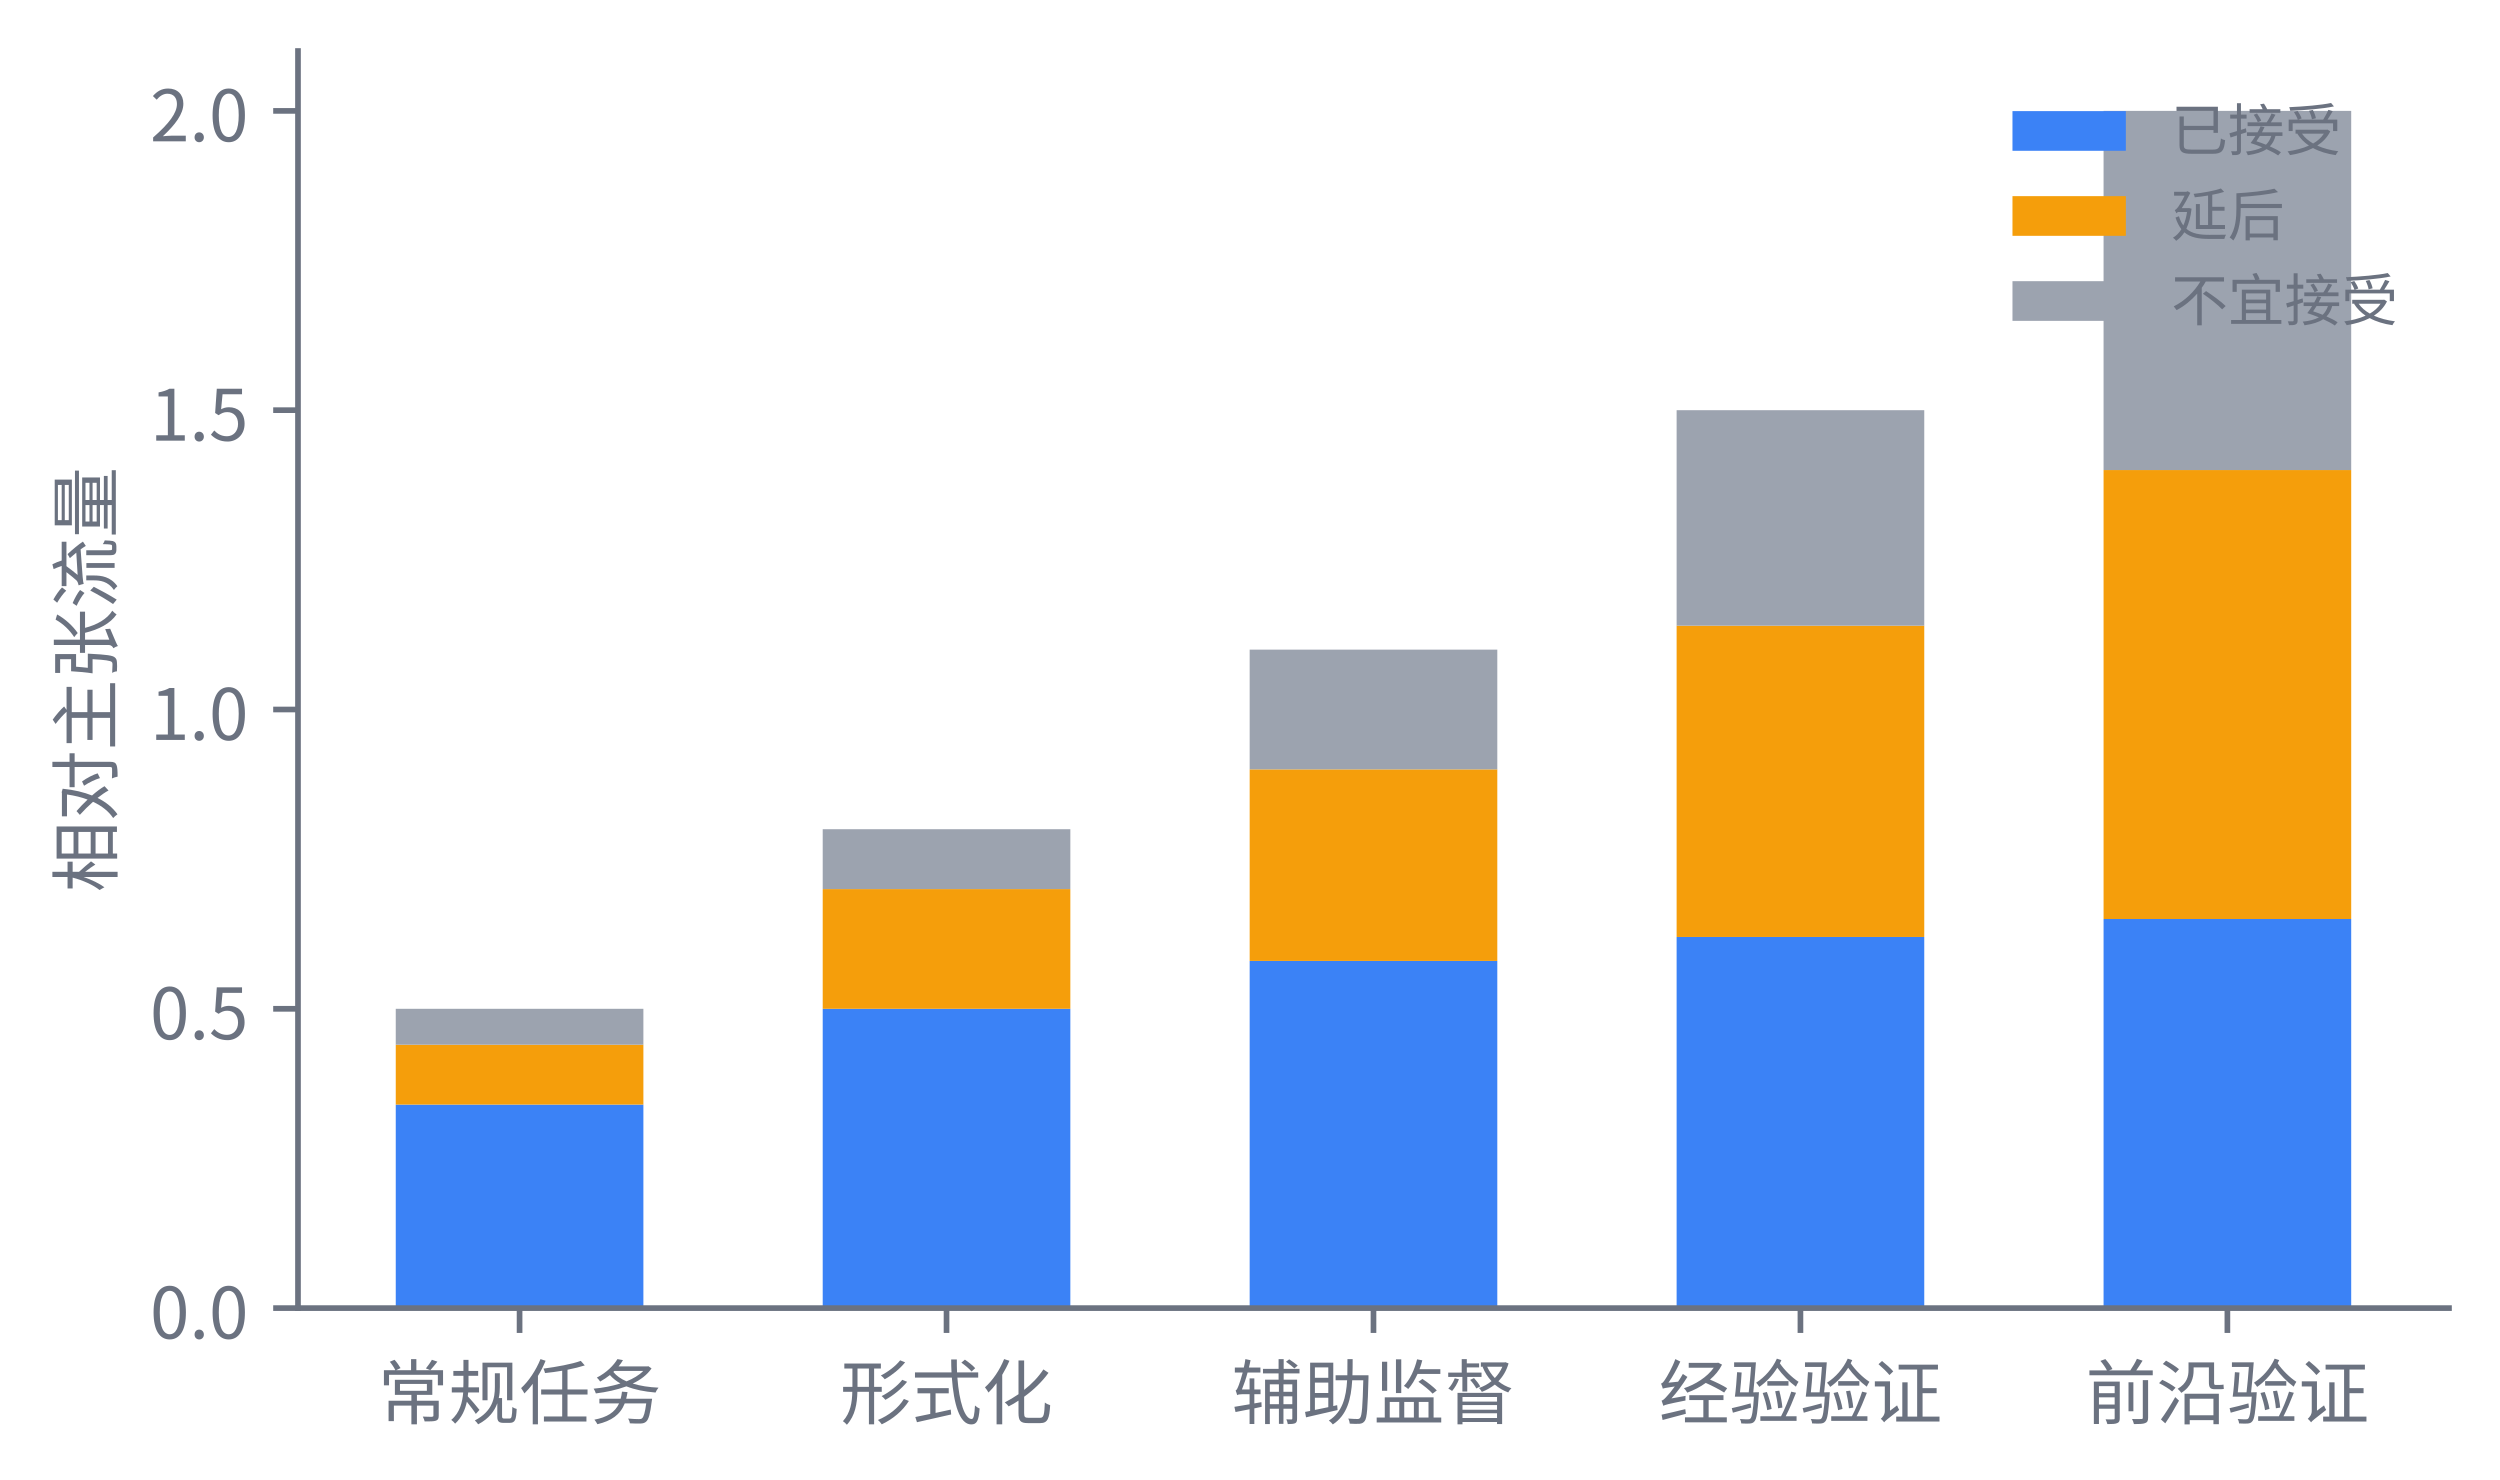
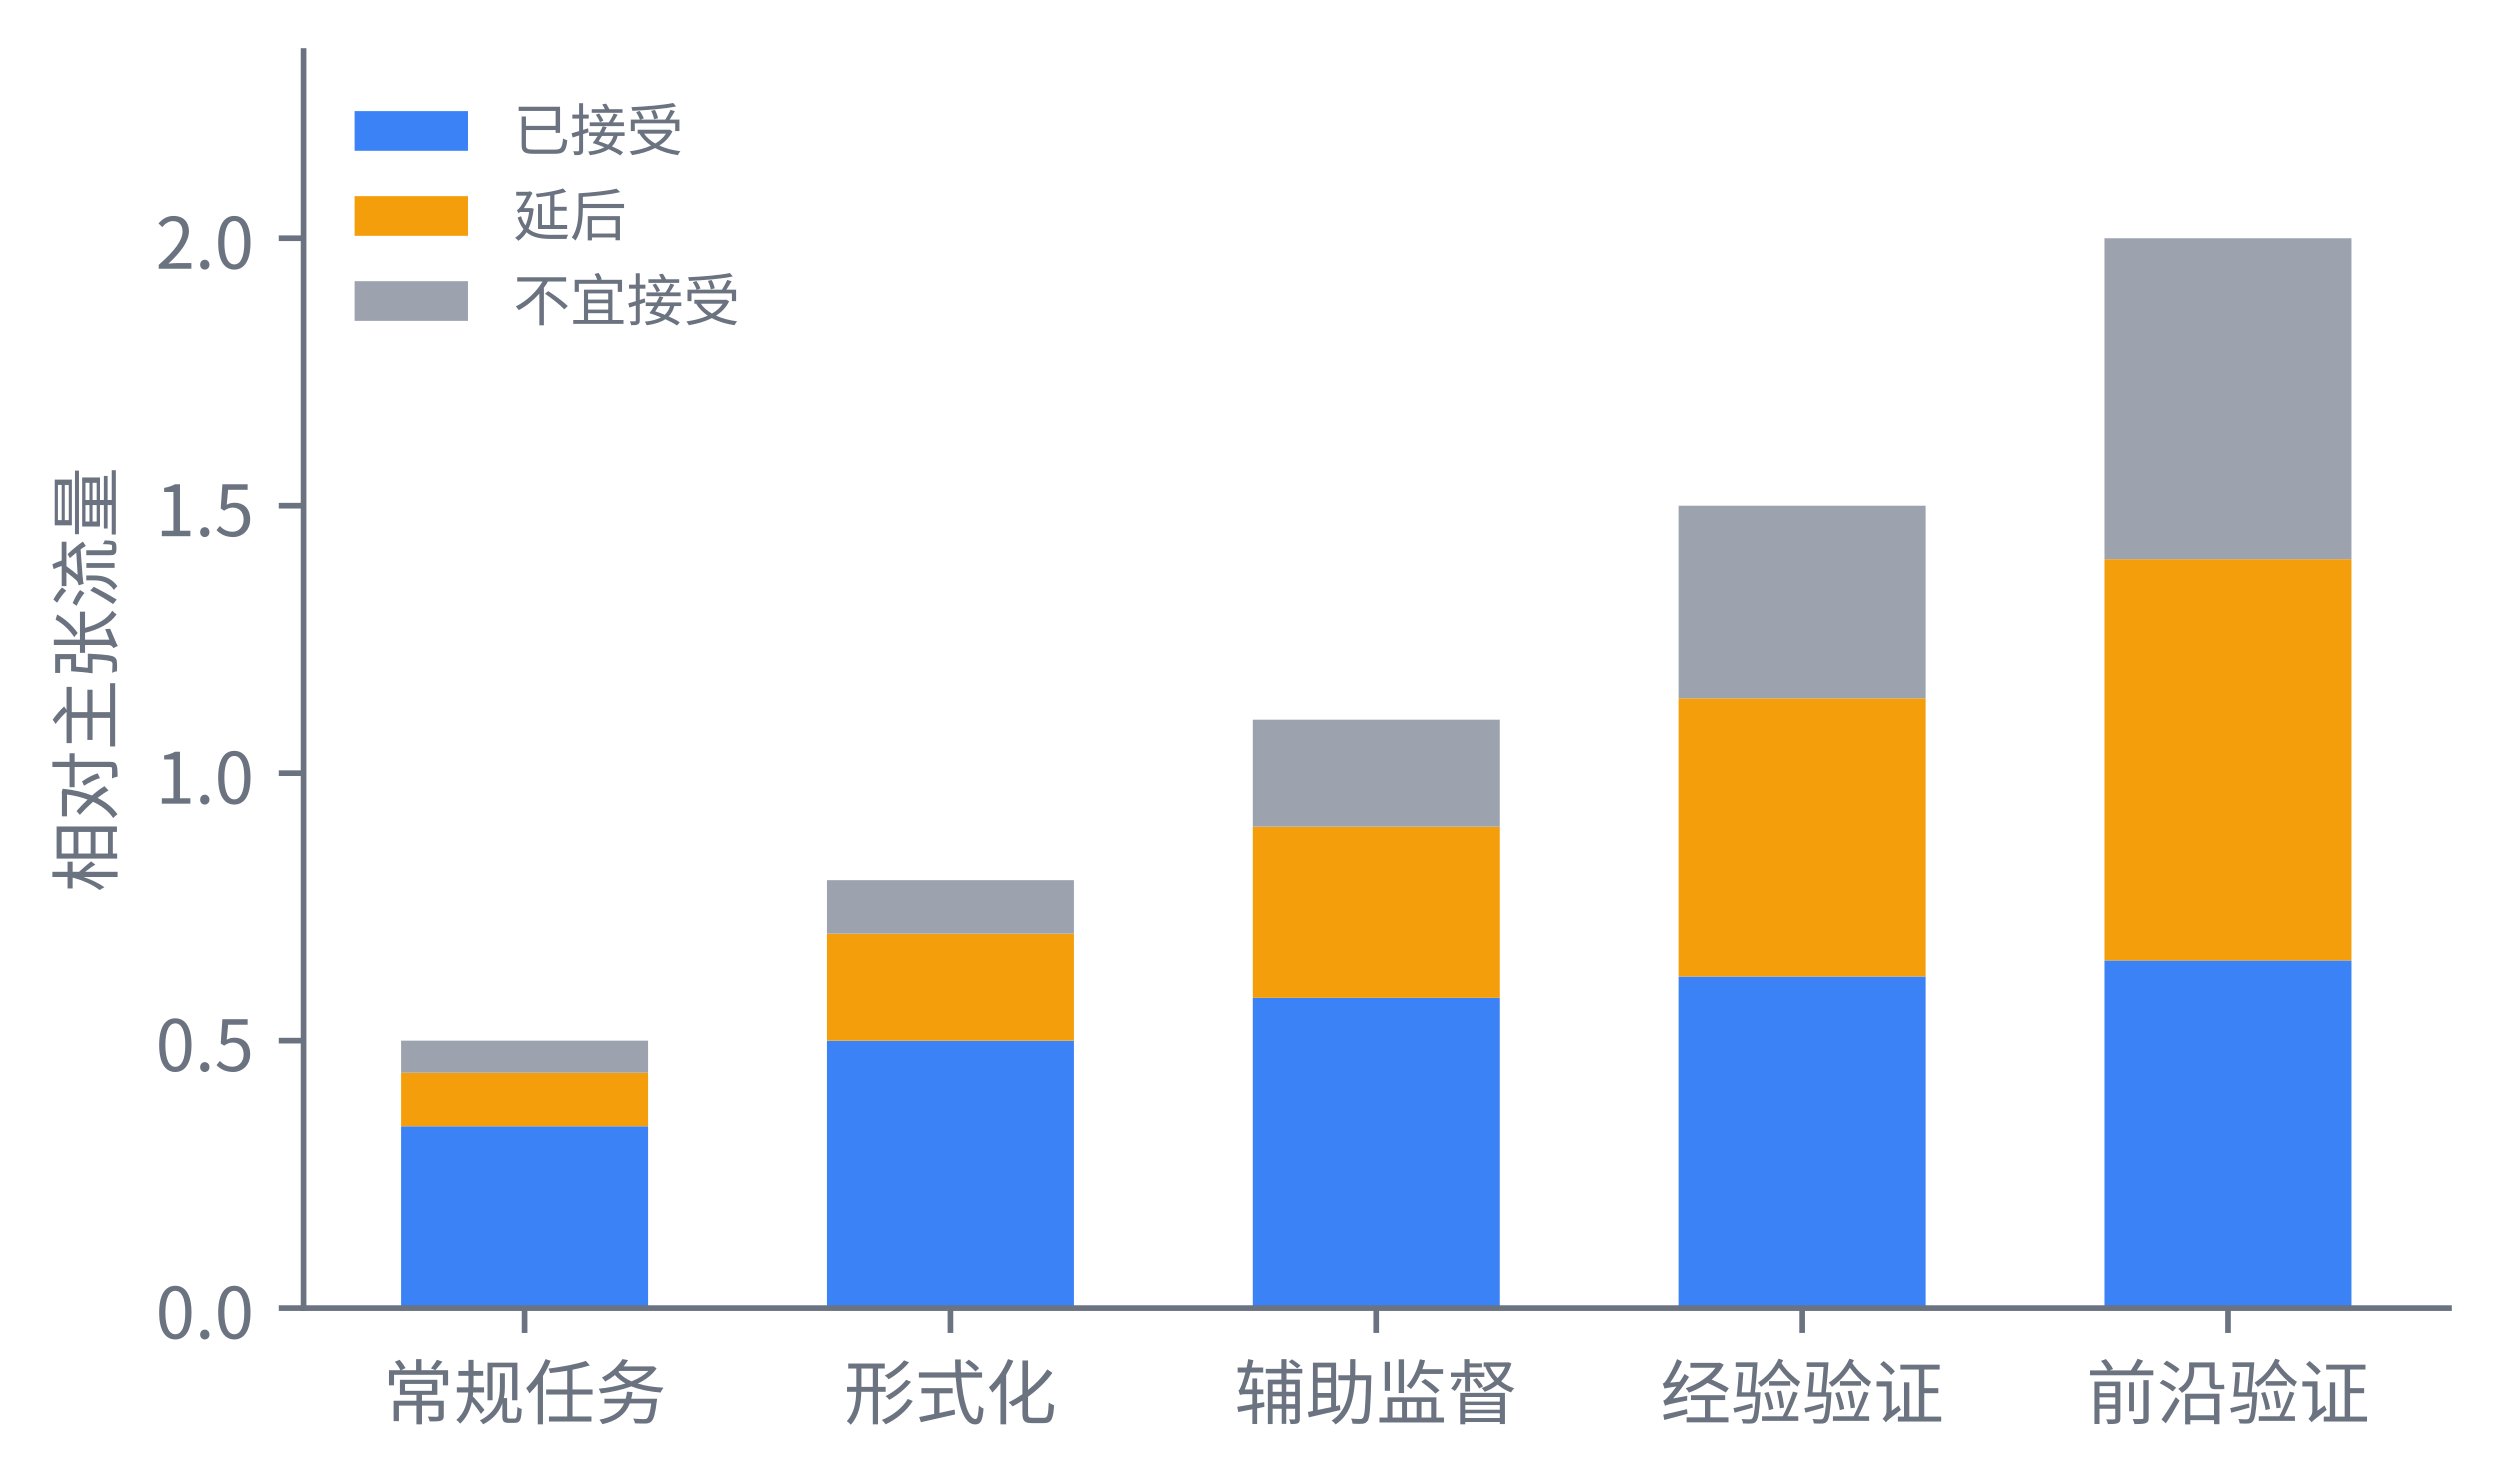
<svg xmlns="http://www.w3.org/2000/svg" xmlns:xlink="http://www.w3.org/1999/xlink" width="352.8pt" height="208.8pt" viewBox="0 0 352.8 208.8" version="1.1">
  <defs>
    <style type="text/css">*{stroke-linejoin: round; stroke-linecap: butt}</style>
  </defs>
  <g id="figure_1">
    <g id="patch_1">
      <path d="M 0 208.8 L 352.8 208.8 L 352.8 0 L 0 0 L 0 208.8 z " style="fill: none" />
    </g>
    <g id="axes_1">
      <g id="patch_2">
-         <path d="M 42.052 184.6 L 345.6 184.6 L 345.6 7.2 L 42.052 7.2 L 42.052 184.6 z " style="fill: none" />
+         <path d="M 42.841 184.6 L 345.6 184.6 L 345.6 7.2 L 42.841 7.2 L 42.841 184.6 z " style="fill: none" />
      </g>
      <g id="patch_3">
-         <path d="M 55.849 184.6 L 90.795 184.6 L 90.795 155.878 L 55.849 155.878 z " clip-path="url(#p1fae8e30d8)" style="fill: #3b82f6" />
+         <path d="M 56.602 184.6 L 91.458 184.6 L 91.458 158.934 L 56.602 158.934 z " clip-path="url(#pcc8b8aff8e)" style="fill: #3b82f6" />
      </g>
      <g id="patch_4">
-         <path d="M 116.101 184.6 L 151.047 184.6 L 151.047 142.362 L 116.101 142.362 z " clip-path="url(#p1fae8e30d8)" style="fill: #3b82f6" />
+         <path d="M 116.698 184.6 L 151.553 184.6 L 151.553 146.855 L 116.698 146.855 z " clip-path="url(#pcc8b8aff8e)" style="fill: #3b82f6" />
      </g>
      <g id="patch_5">
-         <path d="M 176.353 184.6 L 211.299 184.6 L 211.299 135.604 L 176.353 135.604 z " clip-path="url(#p1fae8e30d8)" style="fill: #3b82f6" />
+         <path d="M 176.793 184.6 L 211.648 184.6 L 211.648 140.816 L 176.793 140.816 z " clip-path="url(#pcc8b8aff8e)" style="fill: #3b82f6" />
      </g>
      <g id="patch_6">
-         <path d="M 236.605 184.6 L 271.551 184.6 L 271.551 132.225 L 236.605 132.225 z " clip-path="url(#p1fae8e30d8)" style="fill: #3b82f6" />
+         <path d="M 236.888 184.6 L 271.743 184.6 L 271.743 137.797 L 236.888 137.797 z " clip-path="url(#pcc8b8aff8e)" style="fill: #3b82f6" />
      </g>
      <g id="patch_7">
-         <path d="M 296.856 184.6 L 331.802 184.6 L 331.802 129.69 L 296.856 129.69 z " clip-path="url(#p1fae8e30d8)" style="fill: #3b82f6" />
+         <path d="M 296.983 184.6 L 331.838 184.6 L 331.838 135.532 L 296.983 135.532 z " clip-path="url(#pcc8b8aff8e)" style="fill: #3b82f6" />
      </g>
      <g id="patch_8">
-         <path d="M 55.849 155.878 L 90.795 155.878 L 90.795 147.43 L 55.849 147.43 z " clip-path="url(#p1fae8e30d8)" style="fill: #f59e0b" />
+         <path d="M 56.602 158.934 L 91.458 158.934 L 91.458 151.385 L 56.602 151.385 z " clip-path="url(#pcc8b8aff8e)" style="fill: #f59e0b" />
      </g>
      <g id="patch_9">
-         <path d="M 116.101 142.362 L 151.047 142.362 L 151.047 125.467 L 116.101 125.467 z " clip-path="url(#p1fae8e30d8)" style="fill: #f59e0b" />
+         <path d="M 116.698 146.855 L 151.553 146.855 L 151.553 131.757 L 116.698 131.757 z " clip-path="url(#pcc8b8aff8e)" style="fill: #f59e0b" />
      </g>
      <g id="patch_10">
-         <path d="M 176.353 135.604 L 211.299 135.604 L 211.299 108.571 L 176.353 108.571 z " clip-path="url(#p1fae8e30d8)" style="fill: #f59e0b" />
+         <path d="M 176.793 140.816 L 211.648 140.816 L 211.648 116.66 L 176.793 116.66 z " clip-path="url(#pcc8b8aff8e)" style="fill: #f59e0b" />
      </g>
      <g id="patch_11">
-         <path d="M 236.605 132.225 L 271.551 132.225 L 271.551 88.297 L 236.605 88.297 z " clip-path="url(#p1fae8e30d8)" style="fill: #f59e0b" />
+         <path d="M 236.888 137.797 L 271.743 137.797 L 271.743 98.542 L 236.888 98.542 z " clip-path="url(#pcc8b8aff8e)" style="fill: #f59e0b" />
      </g>
      <g id="patch_12">
-         <path d="M 296.856 129.69 L 331.802 129.69 L 331.802 66.333 L 296.856 66.333 z " clip-path="url(#p1fae8e30d8)" style="fill: #f59e0b" />
+         <path d="M 296.983 135.532 L 331.838 135.532 L 331.838 78.915 L 296.983 78.915 z " clip-path="url(#pcc8b8aff8e)" style="fill: #f59e0b" />
      </g>
      <g id="patch_13">
-         <path d="M 55.849 147.43 L 90.795 147.43 L 90.795 142.362 L 55.849 142.362 z " clip-path="url(#p1fae8e30d8)" style="fill: #9ca3af" />
+         <path d="M 56.602 151.385 L 91.458 151.385 L 91.458 146.855 L 56.602 146.855 z " clip-path="url(#pcc8b8aff8e)" style="fill: #9ca3af" />
      </g>
      <g id="patch_14">
-         <path d="M 116.101 125.467 L 151.047 125.467 L 151.047 117.019 L 116.101 117.019 z " clip-path="url(#p1fae8e30d8)" style="fill: #9ca3af" />
+         <path d="M 116.698 131.757 L 151.553 131.757 L 151.553 124.209 L 116.698 124.209 z " clip-path="url(#pcc8b8aff8e)" style="fill: #9ca3af" />
      </g>
      <g id="patch_15">
-         <path d="M 176.353 108.571 L 211.299 108.571 L 211.299 91.676 L 176.353 91.676 z " clip-path="url(#p1fae8e30d8)" style="fill: #9ca3af" />
+         <path d="M 176.793 116.66 L 211.648 116.66 L 211.648 101.562 L 176.793 101.562 z " clip-path="url(#pcc8b8aff8e)" style="fill: #9ca3af" />
      </g>
      <g id="patch_16">
-         <path d="M 236.605 88.297 L 271.551 88.297 L 271.551 57.886 L 236.605 57.886 z " clip-path="url(#p1fae8e30d8)" style="fill: #9ca3af" />
+         <path d="M 236.888 98.542 L 271.743 98.542 L 271.743 71.366 L 236.888 71.366 z " clip-path="url(#pcc8b8aff8e)" style="fill: #9ca3af" />
      </g>
      <g id="patch_17">
-         <path d="M 296.856 66.333 L 331.802 66.333 L 331.802 15.648 L 296.856 15.648 z " clip-path="url(#p1fae8e30d8)" style="fill: #9ca3af" />
+         <path d="M 296.983 78.915 L 331.838 78.915 L 331.838 33.621 L 296.983 33.621 z " clip-path="url(#pcc8b8aff8e)" style="fill: #9ca3af" />
      </g>
      <g id="matplotlib.axis_1">
        <g id="xtick_1">
          <g id="line2d_1">
            <defs>
-               <path id="m2f30500318" d="M 0 0 L 0 3.5 " style="stroke: #6b7280; stroke-width: 0.8" />
+               <path id="m53653b70c9" d="M 0 0 L 0 3.5 " style="stroke: #6b7280; stroke-width: 0.8" />
            </defs>
            <g>
-               <use xlink:href="#m2f30500318" x="73.322" y="184.6" style="fill: #6b7280; stroke: #6b7280; stroke-width: 0.8" />
+               <use xlink:href="#m53653b70c9" x="74.03" y="184.6" style="fill: #6b7280; stroke: #6b7280; stroke-width: 0.8" />
            </g>
          </g>
          <g id="text_1">
-             <text style="font-size: 10px; font-family: 'PingFang SC', 'Heiti SC', 'STHeiti', 'Noto Sans CJK SC', 'Microsoft YaHei', 'SimHei', 'Arial Unicode MS', 'DejaVu Sans', sans-serif; text-anchor: middle; fill: #6b7280" x="73.322" y="200.2" transform="rotate(-0 73.32223 200.2)">常规任务</text>
+             <text style="font-size: 10px; font-family: 'PingFang SC', 'Heiti SC', 'STHeiti', 'Noto Sans CJK SC', 'Microsoft YaHei', 'SimHei', 'Arial Unicode MS', 'DejaVu Sans', sans-serif; text-anchor: middle; fill: #6b7280" x="74.03" y="200.2" transform="rotate(-0 74.03001 200.2)">常规任务</text>
          </g>
        </g>
        <g id="xtick_2">
          <g id="line2d_2">
            <g>
-               <use xlink:href="#m2f30500318" x="133.574" y="184.6" style="fill: #6b7280; stroke: #6b7280; stroke-width: 0.8" />
+               <use xlink:href="#m53653b70c9" x="134.125" y="184.6" style="fill: #6b7280; stroke: #6b7280; stroke-width: 0.8" />
            </g>
          </g>
          <g id="text_2">
-             <text style="font-size: 10px; font-family: 'PingFang SC', 'Heiti SC', 'STHeiti', 'Noto Sans CJK SC', 'Microsoft YaHei', 'SimHei', 'Arial Unicode MS', 'DejaVu Sans', sans-serif; text-anchor: middle; fill: #6b7280" x="133.574" y="200.2" transform="rotate(-0 133.574 200.2)">形式化</text>
+             <text style="font-size: 10px; font-family: 'PingFang SC', 'Heiti SC', 'STHeiti', 'Noto Sans CJK SC', 'Microsoft YaHei', 'SimHei', 'Arial Unicode MS', 'DejaVu Sans', sans-serif; text-anchor: middle; fill: #6b7280" x="134.125" y="200.2" transform="rotate(-0 134.1252 200.2)">形式化</text>
          </g>
        </g>
        <g id="xtick_3">
          <g id="line2d_3">
            <g>
-               <use xlink:href="#m2f30500318" x="193.826" y="184.6" style="fill: #6b7280; stroke: #6b7280; stroke-width: 0.8" />
+               <use xlink:href="#m53653b70c9" x="194.22" y="184.6" style="fill: #6b7280; stroke: #6b7280; stroke-width: 0.8" />
            </g>
          </g>
          <g id="text_3">
-             <text style="font-size: 10px; font-family: 'PingFang SC', 'Heiti SC', 'STHeiti', 'Noto Sans CJK SC', 'Microsoft YaHei', 'SimHei', 'Arial Unicode MS', 'DejaVu Sans', sans-serif; text-anchor: middle; fill: #6b7280" x="193.826" y="200.2" transform="rotate(-0 193.8258 200.2)">辅助监督</text>
+             <text style="font-size: 10px; font-family: 'PingFang SC', 'Heiti SC', 'STHeiti', 'Noto Sans CJK SC', 'Microsoft YaHei', 'SimHei', 'Arial Unicode MS', 'DejaVu Sans', sans-serif; text-anchor: middle; fill: #6b7280" x="194.22" y="200.2" transform="rotate(-0 194.2203 200.2)">辅助监督</text>
          </g>
        </g>
        <g id="xtick_4">
          <g id="line2d_4">
            <g>
-               <use xlink:href="#m2f30500318" x="254.078" y="184.6" style="fill: #6b7280; stroke: #6b7280; stroke-width: 0.8" />
+               <use xlink:href="#m53653b70c9" x="254.315" y="184.6" style="fill: #6b7280; stroke: #6b7280; stroke-width: 0.8" />
            </g>
          </g>
          <g id="text_4">
-             <text style="font-size: 10px; font-family: 'PingFang SC', 'Heiti SC', 'STHeiti', 'Noto Sans CJK SC', 'Microsoft YaHei', 'SimHei', 'Arial Unicode MS', 'DejaVu Sans', sans-serif; text-anchor: middle; fill: #6b7280" x="254.078" y="200.2" transform="rotate(-0 254.0776 200.2)">经验验证</text>
+             <text style="font-size: 10px; font-family: 'PingFang SC', 'Heiti SC', 'STHeiti', 'Noto Sans CJK SC', 'Microsoft YaHei', 'SimHei', 'Arial Unicode MS', 'DejaVu Sans', sans-serif; text-anchor: middle; fill: #6b7280" x="254.315" y="200.2" transform="rotate(-0 254.3155 200.2)">经验验证</text>
          </g>
        </g>
        <g id="xtick_5">
          <g id="line2d_5">
            <g>
-               <use xlink:href="#m2f30500318" x="314.329" y="184.6" style="fill: #6b7280; stroke: #6b7280; stroke-width: 0.8" />
+               <use xlink:href="#m53653b70c9" x="314.411" y="184.6" style="fill: #6b7280; stroke: #6b7280; stroke-width: 0.8" />
            </g>
          </g>
          <g id="text_5">
-             <text style="font-size: 10px; font-family: 'PingFang SC', 'Heiti SC', 'STHeiti', 'Noto Sans CJK SC', 'Microsoft YaHei', 'SimHei', 'Arial Unicode MS', 'DejaVu Sans', sans-serif; text-anchor: middle; fill: #6b7280" x="314.329" y="200.2" transform="rotate(-0 314.3293 200.2)">前沿验证</text>
+             <text style="font-size: 10px; font-family: 'PingFang SC', 'Heiti SC', 'STHeiti', 'Noto Sans CJK SC', 'Microsoft YaHei', 'SimHei', 'Arial Unicode MS', 'DejaVu Sans', sans-serif; text-anchor: middle; fill: #6b7280" x="314.411" y="200.2" transform="rotate(-0 314.4106 200.2)">前沿验证</text>
          </g>
        </g>
      </g>
      <g id="matplotlib.axis_2">
        <g id="ytick_1">
          <g id="line2d_6">
            <defs>
-               <path id="m4ff0ed16b8" d="M 0 0 L -3.5 0 " style="stroke: #6b7280; stroke-width: 0.8" />
+               <path id="mf05177b9e0" d="M 0 0 L -3.5 0 " style="stroke: #6b7280; stroke-width: 0.8" />
            </defs>
            <g>
-               <use xlink:href="#m4ff0ed16b8" x="42.052" y="184.6" style="fill: #6b7280; stroke: #6b7280; stroke-width: 0.8" />
+               <use xlink:href="#mf05177b9e0" x="42.841" y="184.6" style="fill: #6b7280; stroke: #6b7280; stroke-width: 0.8" />
            </g>
          </g>
          <g id="text_6">
-             <text style="font-size: 10px; font-family: 'PingFang SC', 'Heiti SC', 'STHeiti', 'Noto Sans CJK SC', 'Microsoft YaHei', 'SimHei', 'Arial Unicode MS', 'DejaVu Sans', sans-serif; text-anchor: end; fill: #6b7280" x="35.052" y="188.9" transform="rotate(-0 35.05156 188.9)">0.0</text>
+             <text style="font-size: 10px; font-family: 'PingFang SC', 'Heiti SC', 'STHeiti', 'Noto Sans CJK SC', 'Microsoft YaHei', 'SimHei', 'Arial Unicode MS', 'DejaVu Sans', sans-serif; text-anchor: end; fill: #6b7280" x="35.841" y="188.9" transform="rotate(-0 35.84063 188.9)">0.0</text>
          </g>
        </g>
        <g id="ytick_2">
          <g id="line2d_7">
            <g>
-               <use xlink:href="#m4ff0ed16b8" x="42.052" y="142.362" style="fill: #6b7280; stroke: #6b7280; stroke-width: 0.8" />
+               <use xlink:href="#mf05177b9e0" x="42.841" y="146.855" style="fill: #6b7280; stroke: #6b7280; stroke-width: 0.8" />
            </g>
          </g>
          <g id="text_7">
-             <text style="font-size: 10px; font-family: 'PingFang SC', 'Heiti SC', 'STHeiti', 'Noto Sans CJK SC', 'Microsoft YaHei', 'SimHei', 'Arial Unicode MS', 'DejaVu Sans', sans-serif; text-anchor: end; fill: #6b7280" x="35.052" y="146.662" transform="rotate(-0 35.05156 146.6619)">0.5</text>
+             <text style="font-size: 10px; font-family: 'PingFang SC', 'Heiti SC', 'STHeiti', 'Noto Sans CJK SC', 'Microsoft YaHei', 'SimHei', 'Arial Unicode MS', 'DejaVu Sans', sans-serif; text-anchor: end; fill: #6b7280" x="35.841" y="151.155" transform="rotate(-0 35.84063 151.1553)">0.5</text>
          </g>
        </g>
        <g id="ytick_3">
          <g id="line2d_8">
            <g>
-               <use xlink:href="#m4ff0ed16b8" x="42.052" y="100.124" style="fill: #6b7280; stroke: #6b7280; stroke-width: 0.8" />
+               <use xlink:href="#mf05177b9e0" x="42.841" y="109.111" style="fill: #6b7280; stroke: #6b7280; stroke-width: 0.8" />
            </g>
          </g>
          <g id="text_8">
-             <text style="font-size: 10px; font-family: 'PingFang SC', 'Heiti SC', 'STHeiti', 'Noto Sans CJK SC', 'Microsoft YaHei', 'SimHei', 'Arial Unicode MS', 'DejaVu Sans', sans-serif; text-anchor: end; fill: #6b7280" x="35.052" y="104.424" transform="rotate(-0 35.05156 104.4238)">1.0</text>
+             <text style="font-size: 10px; font-family: 'PingFang SC', 'Heiti SC', 'STHeiti', 'Noto Sans CJK SC', 'Microsoft YaHei', 'SimHei', 'Arial Unicode MS', 'DejaVu Sans', sans-serif; text-anchor: end; fill: #6b7280" x="35.841" y="113.411" transform="rotate(-0 35.84063 113.4106)">1.0</text>
          </g>
        </g>
        <g id="ytick_4">
          <g id="line2d_9">
            <g>
-               <use xlink:href="#m4ff0ed16b8" x="42.052" y="57.886" style="fill: #6b7280; stroke: #6b7280; stroke-width: 0.8" />
+               <use xlink:href="#mf05177b9e0" x="42.841" y="71.366" style="fill: #6b7280; stroke: #6b7280; stroke-width: 0.8" />
            </g>
          </g>
          <g id="text_9">
-             <text style="font-size: 10px; font-family: 'PingFang SC', 'Heiti SC', 'STHeiti', 'Noto Sans CJK SC', 'Microsoft YaHei', 'SimHei', 'Arial Unicode MS', 'DejaVu Sans', sans-serif; text-anchor: end; fill: #6b7280" x="35.052" y="62.186" transform="rotate(-0 35.05156 62.18571)">1.5</text>
+             <text style="font-size: 10px; font-family: 'PingFang SC', 'Heiti SC', 'STHeiti', 'Noto Sans CJK SC', 'Microsoft YaHei', 'SimHei', 'Arial Unicode MS', 'DejaVu Sans', sans-serif; text-anchor: end; fill: #6b7280" x="35.841" y="75.666" transform="rotate(-0 35.84063 75.66596)">1.5</text>
          </g>
        </g>
        <g id="ytick_5">
          <g id="line2d_10">
            <g>
-               <use xlink:href="#m4ff0ed16b8" x="42.052" y="15.648" style="fill: #6b7280; stroke: #6b7280; stroke-width: 0.8" />
+               <use xlink:href="#mf05177b9e0" x="42.841" y="33.621" style="fill: #6b7280; stroke: #6b7280; stroke-width: 0.8" />
            </g>
          </g>
          <g id="text_10">
-             <text style="font-size: 10px; font-family: 'PingFang SC', 'Heiti SC', 'STHeiti', 'Noto Sans CJK SC', 'Microsoft YaHei', 'SimHei', 'Arial Unicode MS', 'DejaVu Sans', sans-serif; text-anchor: end; fill: #6b7280" x="35.052" y="19.948" transform="rotate(-0 35.05156 19.94762)">2.0</text>
+             <text style="font-size: 10px; font-family: 'PingFang SC', 'Heiti SC', 'STHeiti', 'Noto Sans CJK SC', 'Microsoft YaHei', 'SimHei', 'Arial Unicode MS', 'DejaVu Sans', sans-serif; text-anchor: end; fill: #6b7280" x="35.841" y="37.921" transform="rotate(-0 35.84063 37.92128)">2.0</text>
          </g>
        </g>
        <g id="text_11">
          <text style="font-size: 10px; font-family: 'PingFang SC', 'Heiti SC', 'STHeiti', 'Noto Sans CJK SC', 'Microsoft YaHei', 'SimHei', 'Arial Unicode MS', 'DejaVu Sans', sans-serif; text-anchor: middle; fill: #6b7280" x="15.8" y="95.9" transform="rotate(-90 15.8 95.9)">相对主张流量</text>
        </g>
      </g>
      <g id="patch_18">
-         <path d="M 42.052 184.6 L 42.052 7.2 " style="fill: none; stroke: #6b7280; stroke-width: 0.8; stroke-linejoin: miter; stroke-linecap: square" />
+         <path d="M 42.841 184.6 L 42.841 7.2 " style="fill: none; stroke: #6b7280; stroke-width: 0.8; stroke-linejoin: miter; stroke-linecap: square" />
      </g>
      <g id="patch_19">
-         <path d="M 42.052 184.6 L 345.6 184.6 " style="fill: none; stroke: #6b7280; stroke-width: 0.8; stroke-linejoin: miter; stroke-linecap: square" />
+         <path d="M 42.841 184.6 L 345.6 184.6 " style="fill: none; stroke: #6b7280; stroke-width: 0.8; stroke-linejoin: miter; stroke-linecap: square" />
      </g>
      <g id="legend_1">
        <g id="patch_20">
-           <path d="M 284 21.28 L 300 21.28 L 300 15.68 L 284 15.68 z " style="fill: #3b82f6" />
+           <path d="M 50.041 21.28 L 66.041 21.28 L 66.041 15.68 L 50.041 15.68 z " style="fill: #3b82f6" />
        </g>
        <g id="text_12">
-           <text style="font-size: 8px; font-family: 'PingFang SC', 'Heiti SC', 'STHeiti', 'Noto Sans CJK SC', 'Microsoft YaHei', 'SimHei', 'Arial Unicode MS', 'DejaVu Sans', sans-serif; text-anchor: start; fill: #6b7280" x="306.4" y="21.28" transform="rotate(-0 306.4 21.28)">已接受</text>
+           <text style="font-size: 8px; font-family: 'PingFang SC', 'Heiti SC', 'STHeiti', 'Noto Sans CJK SC', 'Microsoft YaHei', 'SimHei', 'Arial Unicode MS', 'DejaVu Sans', sans-serif; text-anchor: start; fill: #6b7280" x="72.441" y="21.28" transform="rotate(-0 72.44062 21.28)">已接受</text>
        </g>
        <g id="patch_21">
-           <path d="M 284 33.28 L 300 33.28 L 300 27.68 L 284 27.68 z " style="fill: #f59e0b" />
+           <path d="M 50.041 33.28 L 66.041 33.28 L 66.041 27.68 L 50.041 27.68 z " style="fill: #f59e0b" />
        </g>
        <g id="text_13">
-           <text style="font-size: 8px; font-family: 'PingFang SC', 'Heiti SC', 'STHeiti', 'Noto Sans CJK SC', 'Microsoft YaHei', 'SimHei', 'Arial Unicode MS', 'DejaVu Sans', sans-serif; text-anchor: start; fill: #6b7280" x="306.4" y="33.28" transform="rotate(-0 306.4 33.28)">延后</text>
+           <text style="font-size: 8px; font-family: 'PingFang SC', 'Heiti SC', 'STHeiti', 'Noto Sans CJK SC', 'Microsoft YaHei', 'SimHei', 'Arial Unicode MS', 'DejaVu Sans', sans-serif; text-anchor: start; fill: #6b7280" x="72.441" y="33.28" transform="rotate(-0 72.44062 33.28)">延后</text>
        </g>
        <g id="patch_22">
-           <path d="M 284 45.28 L 300 45.28 L 300 39.68 L 284 39.68 z " style="fill: #9ca3af" />
+           <path d="M 50.041 45.28 L 66.041 45.28 L 66.041 39.68 L 50.041 39.68 z " style="fill: #9ca3af" />
        </g>
        <g id="text_14">
-           <text style="font-size: 8px; font-family: 'PingFang SC', 'Heiti SC', 'STHeiti', 'Noto Sans CJK SC', 'Microsoft YaHei', 'SimHei', 'Arial Unicode MS', 'DejaVu Sans', sans-serif; text-anchor: start; fill: #6b7280" x="306.4" y="45.28" transform="rotate(-0 306.4 45.28)">不宜接受</text>
+           <text style="font-size: 8px; font-family: 'PingFang SC', 'Heiti SC', 'STHeiti', 'Noto Sans CJK SC', 'Microsoft YaHei', 'SimHei', 'Arial Unicode MS', 'DejaVu Sans', sans-serif; text-anchor: start; fill: #6b7280" x="72.441" y="45.28" transform="rotate(-0 72.44062 45.28)">不宜接受</text>
        </g>
      </g>
    </g>
  </g>
  <defs>
-     <clipPath id="p1fae8e30d8">
-       <rect x="42.052" y="7.2" width="303.548" height="177.4" />
+     <clipPath id="pcc8b8aff8e">
+       <rect x="42.841" y="7.2" width="302.759" height="177.4" />
    </clipPath>
  </defs>
</svg>
